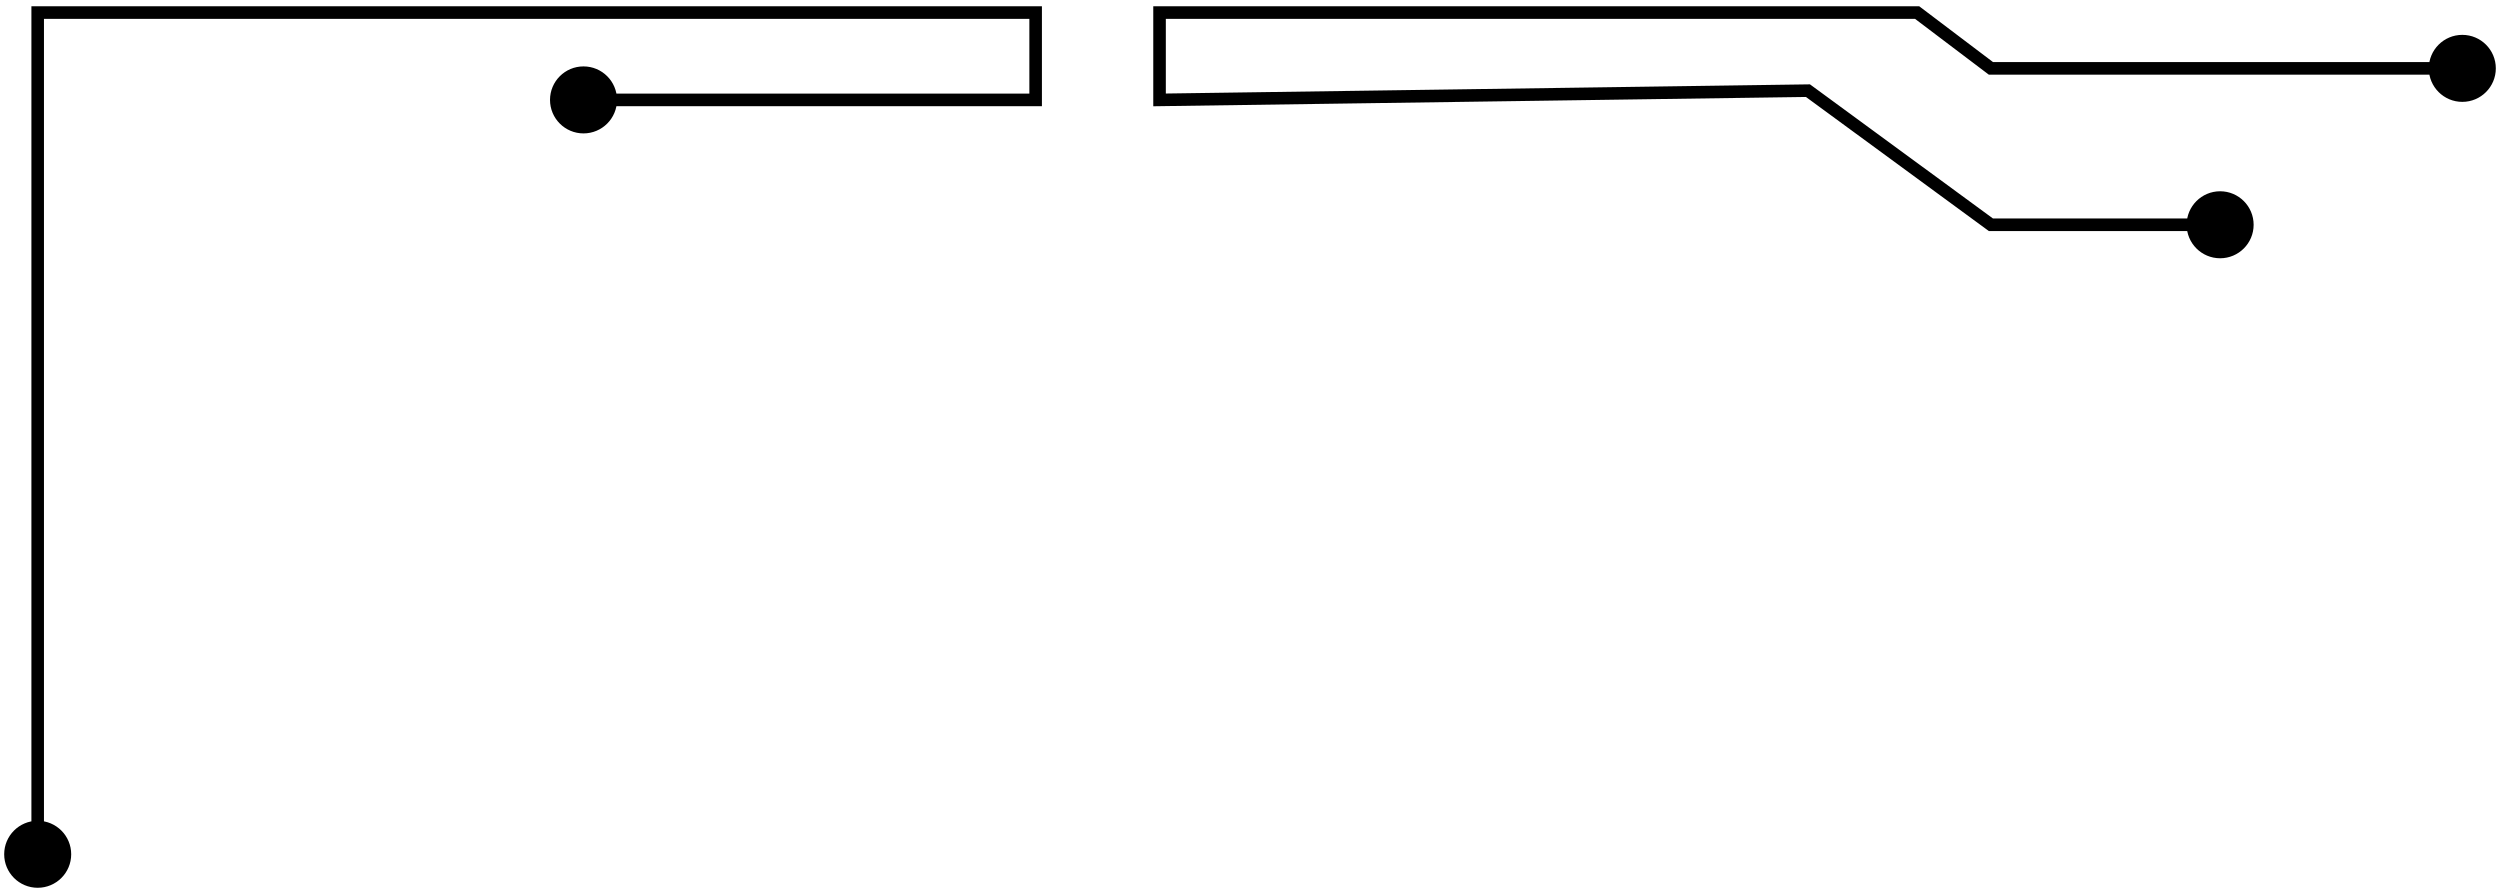
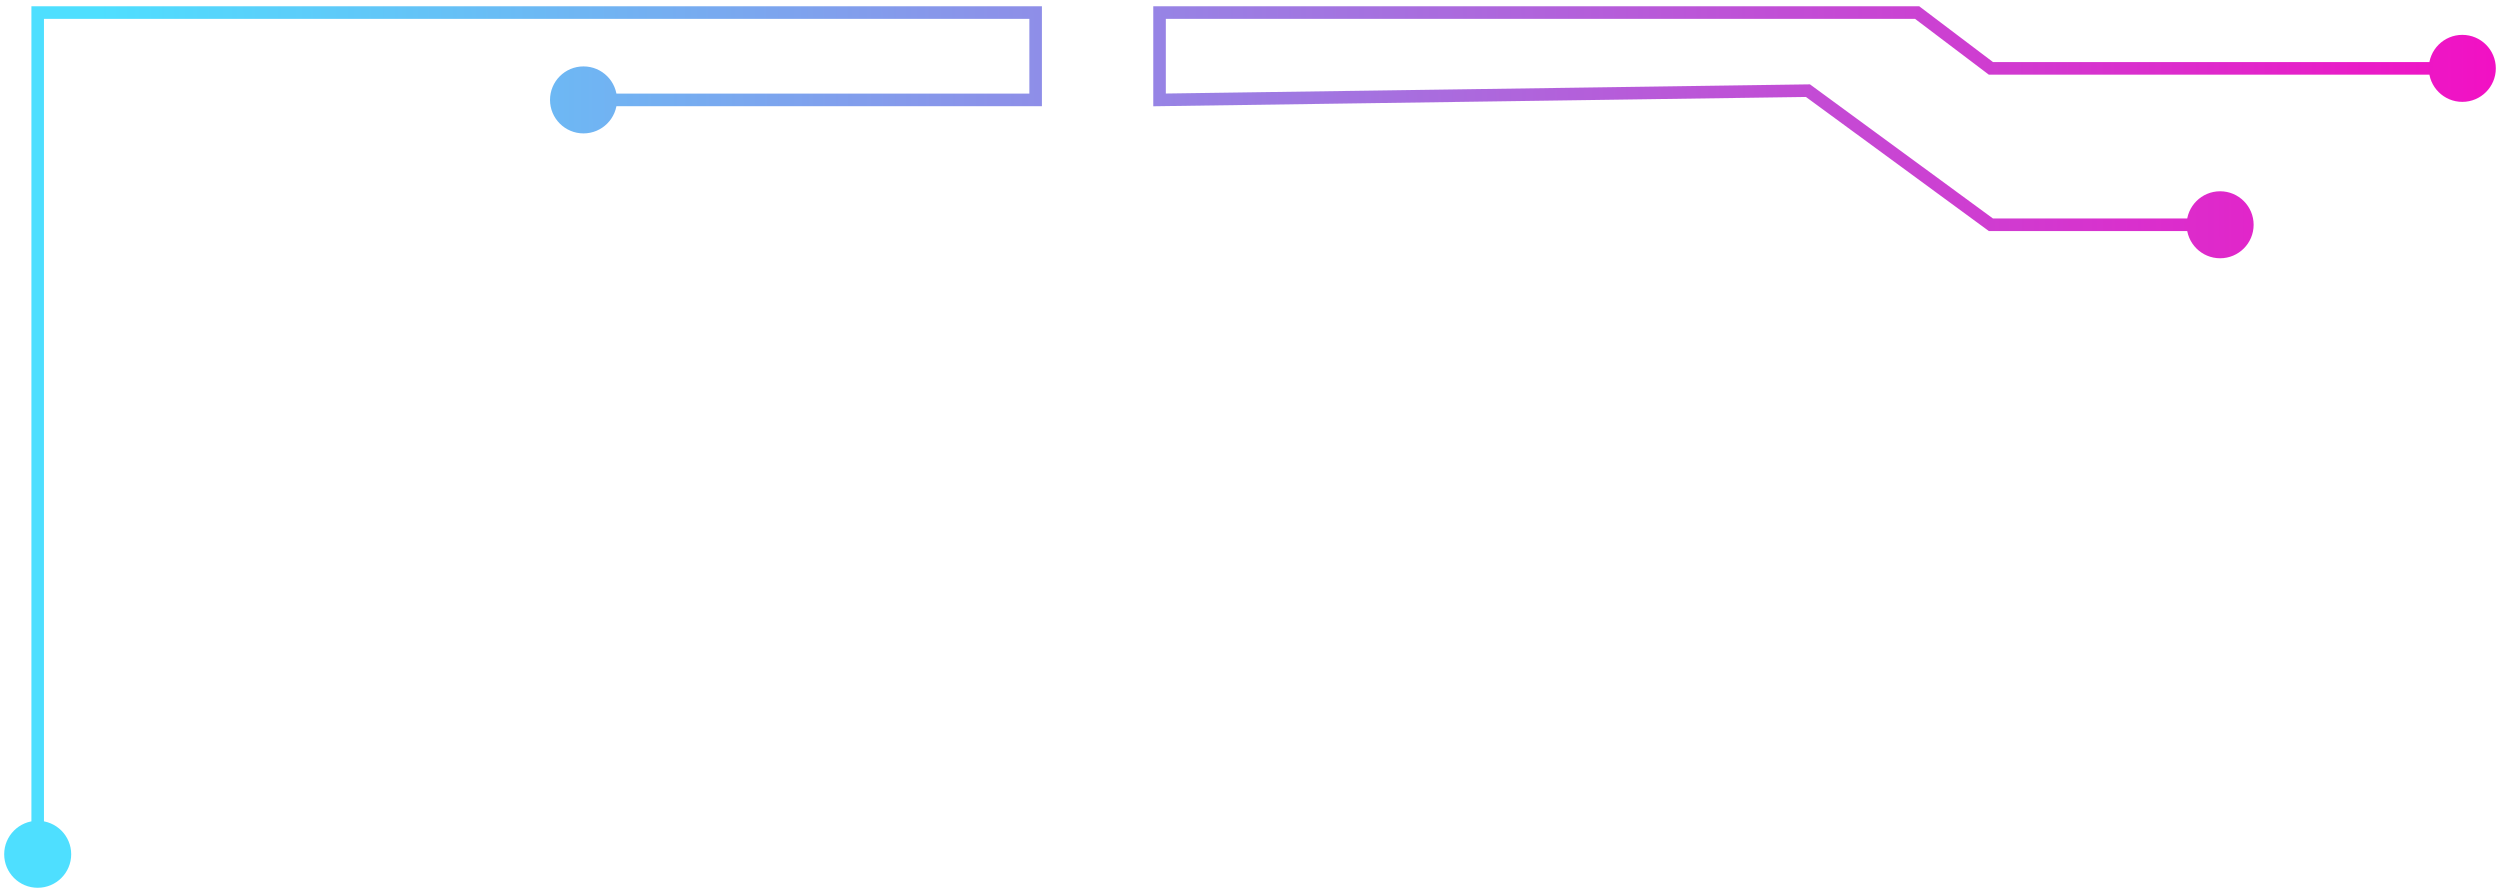
<svg xmlns="http://www.w3.org/2000/svg" width="100%" height="100%" viewBox="0 0 199 71" fill="none">
  <path d="M5.667 68C5.667 66.527 4.473 65.333 3 65.333C1.527 65.333 0.333 66.527 0.333 68C0.333 69.473 1.527 70.667 3 70.667C4.473 70.667 5.667 69.473 5.667 68ZM3 1V0.5H2.5V1H3ZM82.437 1H82.937V0.5H82.437V1ZM49.114 7.952C49.114 6.479 47.92 5.286 46.447 5.286C44.975 5.286 43.781 6.479 43.781 7.952C43.781 9.425 44.975 10.619 46.447 10.619C47.92 10.619 49.114 9.425 49.114 7.952ZM179.389 17.892C179.389 16.419 178.195 15.225 176.722 15.225C175.25 15.225 174.056 16.419 174.056 17.892C174.056 19.365 175.25 20.558 176.722 20.558C178.195 20.558 179.389 19.365 179.389 17.892ZM92.3 1V0.5H91.8V1H92.3ZM158.477 5.442L158.175 5.841L158.309 5.942H158.477V5.442ZM152.604 1L152.905 0.601L152.772 0.5H152.604V1ZM198.667 5.442C198.667 3.969 197.473 2.775 196 2.775C194.527 2.775 193.333 3.969 193.333 5.442C193.333 6.915 194.527 8.109 196 8.109C197.473 8.109 198.667 6.915 198.667 5.442ZM92.3 7.952H91.8V8.459L92.307 8.452L92.3 7.952ZM143.912 7.216L144.208 6.813L144.073 6.714L143.905 6.716L143.912 7.216ZM158.477 17.892L158.181 18.295L158.313 18.392H158.477V17.892ZM82.437 7.952V8.452H82.937V7.952H82.437ZM3.5 68L3.5 1H2.5L2.5 68H3.5ZM3 1.5L68.348 1.5V0.5L3 0.5V1.5ZM68.348 1.5H82.437V0.5H68.348V1.5ZM92.3 1.5H101.599V0.5H92.3V1.5ZM101.599 1.5L142.741 1.5V0.5L101.599 0.5V1.5ZM142.741 1.5H152.604V0.5H142.741V1.5ZM152.302 1.399L158.175 5.841L158.779 5.043L152.905 0.601L152.302 1.399ZM158.477 5.942L196 5.942V4.942L158.477 4.942V5.942ZM92.8 7.952L92.8 1H91.8L91.8 7.952H92.8ZM143.905 6.716L92.293 7.452L92.307 8.452L143.92 7.716L143.905 6.716ZM176.722 17.392L158.477 17.392V18.392L176.722 18.392V17.392ZM158.773 17.489L144.208 6.813L143.617 7.619L158.181 18.295L158.773 17.489ZM81.937 1L81.937 7.952H82.937L82.937 1H81.937ZM82.437 7.452L46.447 7.452V8.452L82.437 8.452V7.452Z" fill="url(#paint0_linear_943_1541)" />
  <defs>
    <linearGradient id="paint0_linear_943_1541" x1="7.917" y1="23.95" x2="214.15" y2="23.056" gradientUnits="userSpaceOnUse">
-       <stop stopColor="#4EDFFF" />
-       <stop offset="1" stopColor="#FF00BF" />
+       <stop stop-color="#4EDFFF" />
+       <stop offset="1" stop-color="#FF00BF" />
    </linearGradient>
  </defs>
</svg>
